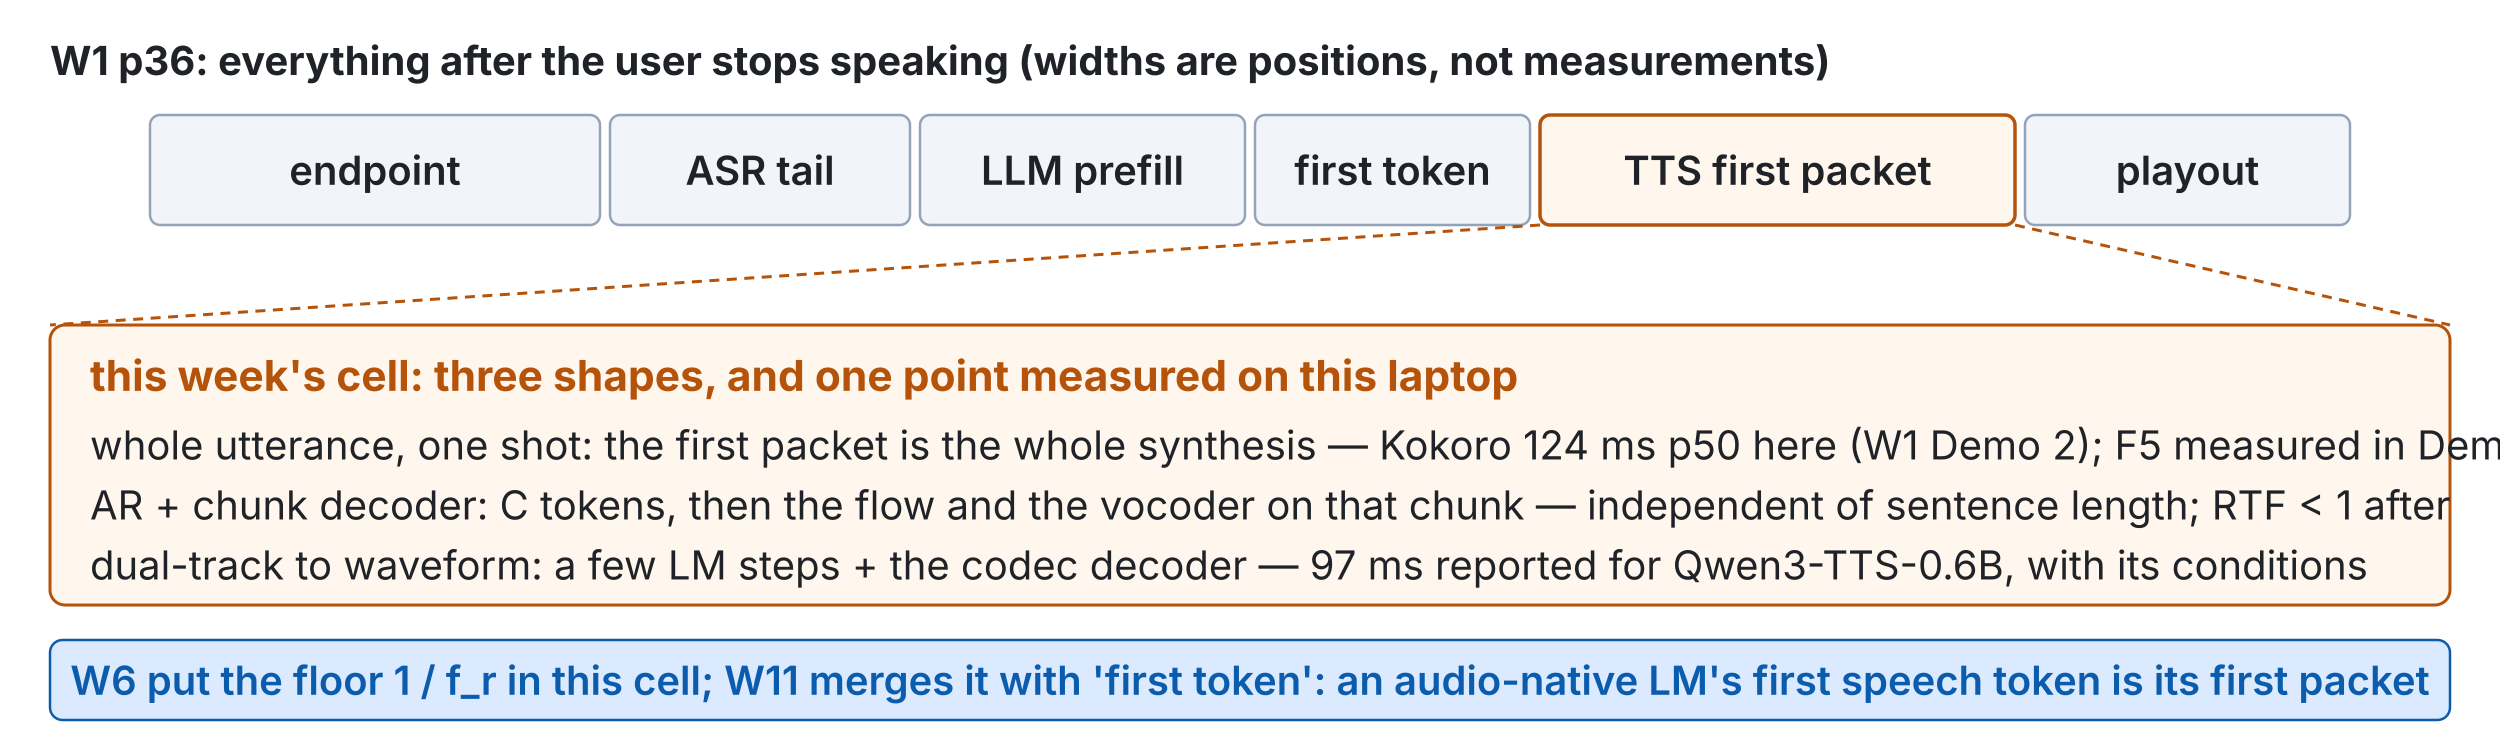
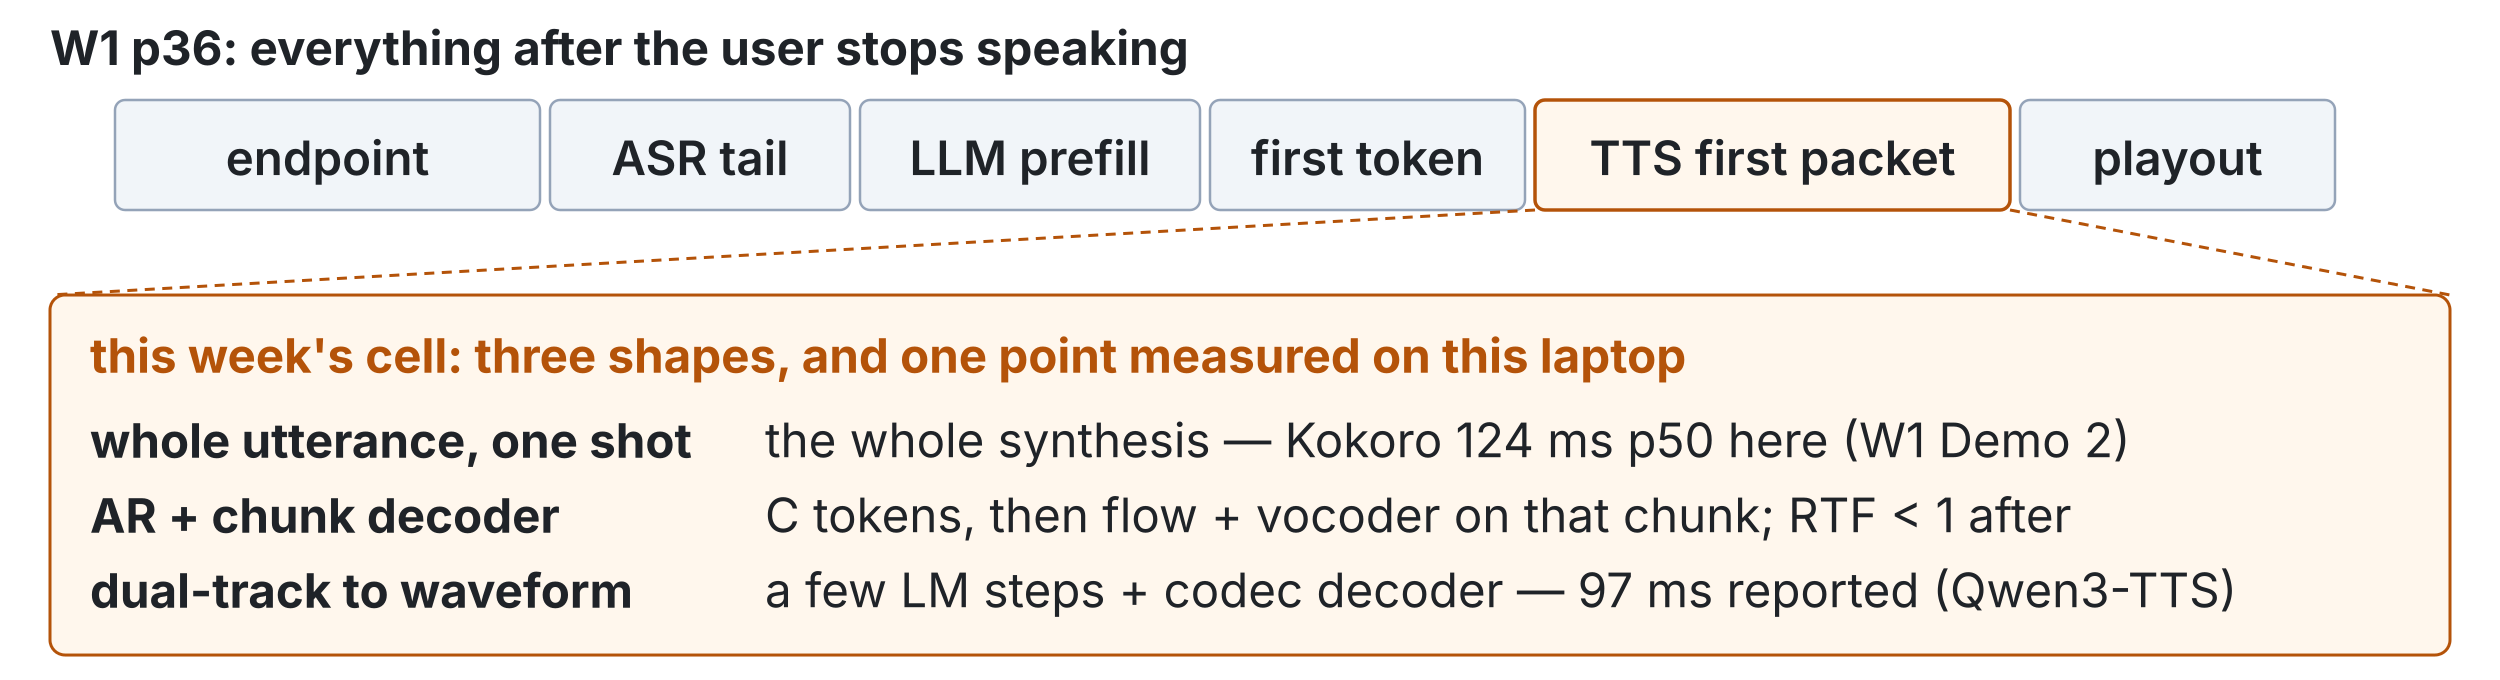
- <svg xmlns="http://www.w3.org/2000/svg" viewBox="0 0 1000 300" width="100%" role="img" font-family="system-ui,-apple-system,Segoe UI,sans-serif">
+ <svg xmlns="http://www.w3.org/2000/svg" viewBox="0 0 1000 272" width="100%" role="img" font-family="system-ui,-apple-system,Segoe UI,sans-serif">
  <g class="fragment" data-fragment-index="0">
-     <text x="20.0" y="30.0" font-size="16" font-weight="700" fill="#1f2328" text-anchor="start" dominant-baseline="auto">W1 p36: everything after the user stops speaking (widths are positions, not measurements)</text>
-     <rect x="60.0" y="46.0" width="180.0" height="44.0" rx="4" fill="#f1f5f9" stroke="#94a3b8" stroke-width="1.0" />
-     <text x="150.0" y="68.0" font-size="16" font-weight="600" fill="#1f2328" text-anchor="middle" dominant-baseline="middle">endpoint</text>
-     <rect x="244.0" y="46.0" width="120.0" height="44.0" rx="4" fill="#f1f5f9" stroke="#94a3b8" stroke-width="1.0" />
-     <text x="304.0" y="68.0" font-size="16" font-weight="600" fill="#1f2328" text-anchor="middle" dominant-baseline="middle">ASR tail</text>
-     <rect x="368.0" y="46.0" width="130.0" height="44.0" rx="4" fill="#f1f5f9" stroke="#94a3b8" stroke-width="1.0" />
-     <text x="433.0" y="68.0" font-size="16" font-weight="600" fill="#1f2328" text-anchor="middle" dominant-baseline="middle">LLM prefill</text>
-     <rect x="502.0" y="46.0" width="110.0" height="44.0" rx="4" fill="#f1f5f9" stroke="#94a3b8" stroke-width="1.0" />
-     <text x="557.0" y="68.0" font-size="16" font-weight="600" fill="#1f2328" text-anchor="middle" dominant-baseline="middle">first token</text>
-     <rect x="616.0" y="46.0" width="190.0" height="44.0" rx="4" fill="#fff7ed" stroke="#b45309" stroke-width="1.4" />
-     <text x="711.0" y="68.0" font-size="16" font-weight="600" fill="#1f2328" text-anchor="middle" dominant-baseline="middle">TTS first packet</text>
-     <rect x="810.0" y="46.0" width="130.0" height="44.0" rx="4" fill="#f1f5f9" stroke="#94a3b8" stroke-width="1.0" />
-     <text x="875.0" y="68.0" font-size="16" font-weight="600" fill="#1f2328" text-anchor="middle" dominant-baseline="middle">playout</text>
+     <text x="20.0" y="26.0" font-size="19" font-weight="700" fill="#1f2328" text-anchor="start" dominant-baseline="auto">W1 p36: everything after the user stops speaking</text>
+     <rect x="46.0" y="40.0" width="170.0" height="44.0" rx="4" fill="#f1f5f9" stroke="#94a3b8" stroke-width="1.0" />
+     <text x="131.0" y="63.0" font-size="19" font-weight="600" fill="#1f2328" text-anchor="middle" dominant-baseline="middle">endpoint</text>
+     <rect x="220.0" y="40.0" width="120.0" height="44.0" rx="4" fill="#f1f5f9" stroke="#94a3b8" stroke-width="1.0" />
+     <text x="280.0" y="63.0" font-size="19" font-weight="600" fill="#1f2328" text-anchor="middle" dominant-baseline="middle">ASR tail</text>
+     <rect x="344.0" y="40.0" width="136.0" height="44.0" rx="4" fill="#f1f5f9" stroke="#94a3b8" stroke-width="1.0" />
+     <text x="412.0" y="63.0" font-size="19" font-weight="600" fill="#1f2328" text-anchor="middle" dominant-baseline="middle">LLM prefill</text>
+     <rect x="484.0" y="40.0" width="126.0" height="44.0" rx="4" fill="#f1f5f9" stroke="#94a3b8" stroke-width="1.0" />
+     <text x="547.0" y="63.0" font-size="19" font-weight="600" fill="#1f2328" text-anchor="middle" dominant-baseline="middle">first token</text>
+     <rect x="614.0" y="40.0" width="190.0" height="44.0" rx="4" fill="#fff7ed" stroke="#b45309" stroke-width="1.4" />
+     <text x="709.0" y="63.0" font-size="19" font-weight="600" fill="#1f2328" text-anchor="middle" dominant-baseline="middle">TTS first packet</text>
+     <rect x="808.0" y="40.0" width="126.0" height="44.0" rx="4" fill="#f1f5f9" stroke="#94a3b8" stroke-width="1.0" />
+     <text x="871.0" y="63.0" font-size="19" font-weight="600" fill="#1f2328" text-anchor="middle" dominant-baseline="middle">playout</text>
  </g>
  <g class="fragment" data-fragment-index="1">
-     <line x1="616.0" y1="90.0" x2="20.0" y2="130.0" stroke="#b45309" stroke-width="1.2" stroke-dasharray="4 3" />
-     <line x1="806.0" y1="90.0" x2="980.0" y2="130.0" stroke="#b45309" stroke-width="1.2" stroke-dasharray="4 3" />
-     <rect x="20.0" y="130.0" width="960.0" height="112.0" rx="6" fill="#fff7ed" stroke="#b45309" stroke-width="1.2" />
-     <text x="36.0" y="150.0" font-size="17" font-weight="700" fill="#b45309" text-anchor="start" dominant-baseline="middle">this week's cell: three shapes, and one point measured on this laptop</text>
-     <text x="36.0" y="178.0" font-size="16" font-weight="400" fill="#1f2328" text-anchor="start" dominant-baseline="middle">whole utterance, one shot: the first packet is the whole synthesis — Kokoro 124 ms p50 here (W1 Demo 2); F5 measured in Demo 2</text>
-     <text x="36.0" y="202.0" font-size="16" font-weight="400" fill="#1f2328" text-anchor="start" dominant-baseline="middle">AR + chunk decoder: C tokens, then the flow and the vocoder on that chunk — independent of sentence length; RTF &lt; 1 after</text>
-     <text x="36.0" y="226.0" font-size="16" font-weight="400" fill="#1f2328" text-anchor="start" dominant-baseline="middle">dual-track to waveform: a few LM steps + the codec decoder — 97 ms reported for Qwen3-TTS-0.6B, with its conditions</text>
-   </g>
-   <g class="fragment" data-fragment-index="2">
-     <rect x="20.0" y="256.0" width="960.0" height="32.0" rx="5" fill="#dbeafe" stroke="#0b5cad" stroke-width="1.0" />
-     <text x="500.0" y="272.0" font-size="16" font-weight="600" fill="#0b5cad" text-anchor="middle" dominant-baseline="middle">W6 put the floor 1 / f_r in this cell; W11 merges it with 'first token': an audio-native LM's first speech token is its first packet</text>
+     <line x1="614.0" y1="84.0" x2="20.0" y2="118.0" stroke="#b45309" stroke-width="1.2" stroke-dasharray="4 3" />
+     <line x1="804.0" y1="84.0" x2="980.0" y2="118.0" stroke="#b45309" stroke-width="1.2" stroke-dasharray="4 3" />
+     <rect x="20.0" y="118.0" width="960.0" height="144.0" rx="6" fill="#fff7ed" stroke="#b45309" stroke-width="1.2" />
+     <text x="36.0" y="142.0" font-size="19" font-weight="700" fill="#b45309" text-anchor="start" dominant-baseline="middle">this week's cell: three shapes, and one point measured on this laptop</text>
+     <text x="36.0" y="176.0" font-size="19" font-weight="700" fill="#1f2328" text-anchor="start" dominant-baseline="middle">whole utterance, one shot</text>
+     <text x="306.0" y="176.0" font-size="19" font-weight="400" fill="#1f2328" text-anchor="start" dominant-baseline="middle">the whole synthesis — Kokoro 124 ms p50 here (W1 Demo 2)</text>
+     <text x="36.0" y="206.0" font-size="19" font-weight="700" fill="#1f2328" text-anchor="start" dominant-baseline="middle">AR + chunk decoder</text>
+     <text x="306.0" y="206.0" font-size="19" font-weight="400" fill="#1f2328" text-anchor="start" dominant-baseline="middle">C tokens, then flow + vocoder on that chunk; RTF &lt; 1 after</text>
+     <text x="36.0" y="236.0" font-size="19" font-weight="700" fill="#1f2328" text-anchor="start" dominant-baseline="middle">dual-track to waveform</text>
+     <text x="306.0" y="236.0" font-size="19" font-weight="400" fill="#1f2328" text-anchor="start" dominant-baseline="middle">a few LM steps + codec decoder — 97 ms reported (Qwen3-TTS)</text>
  </g>
</svg>
